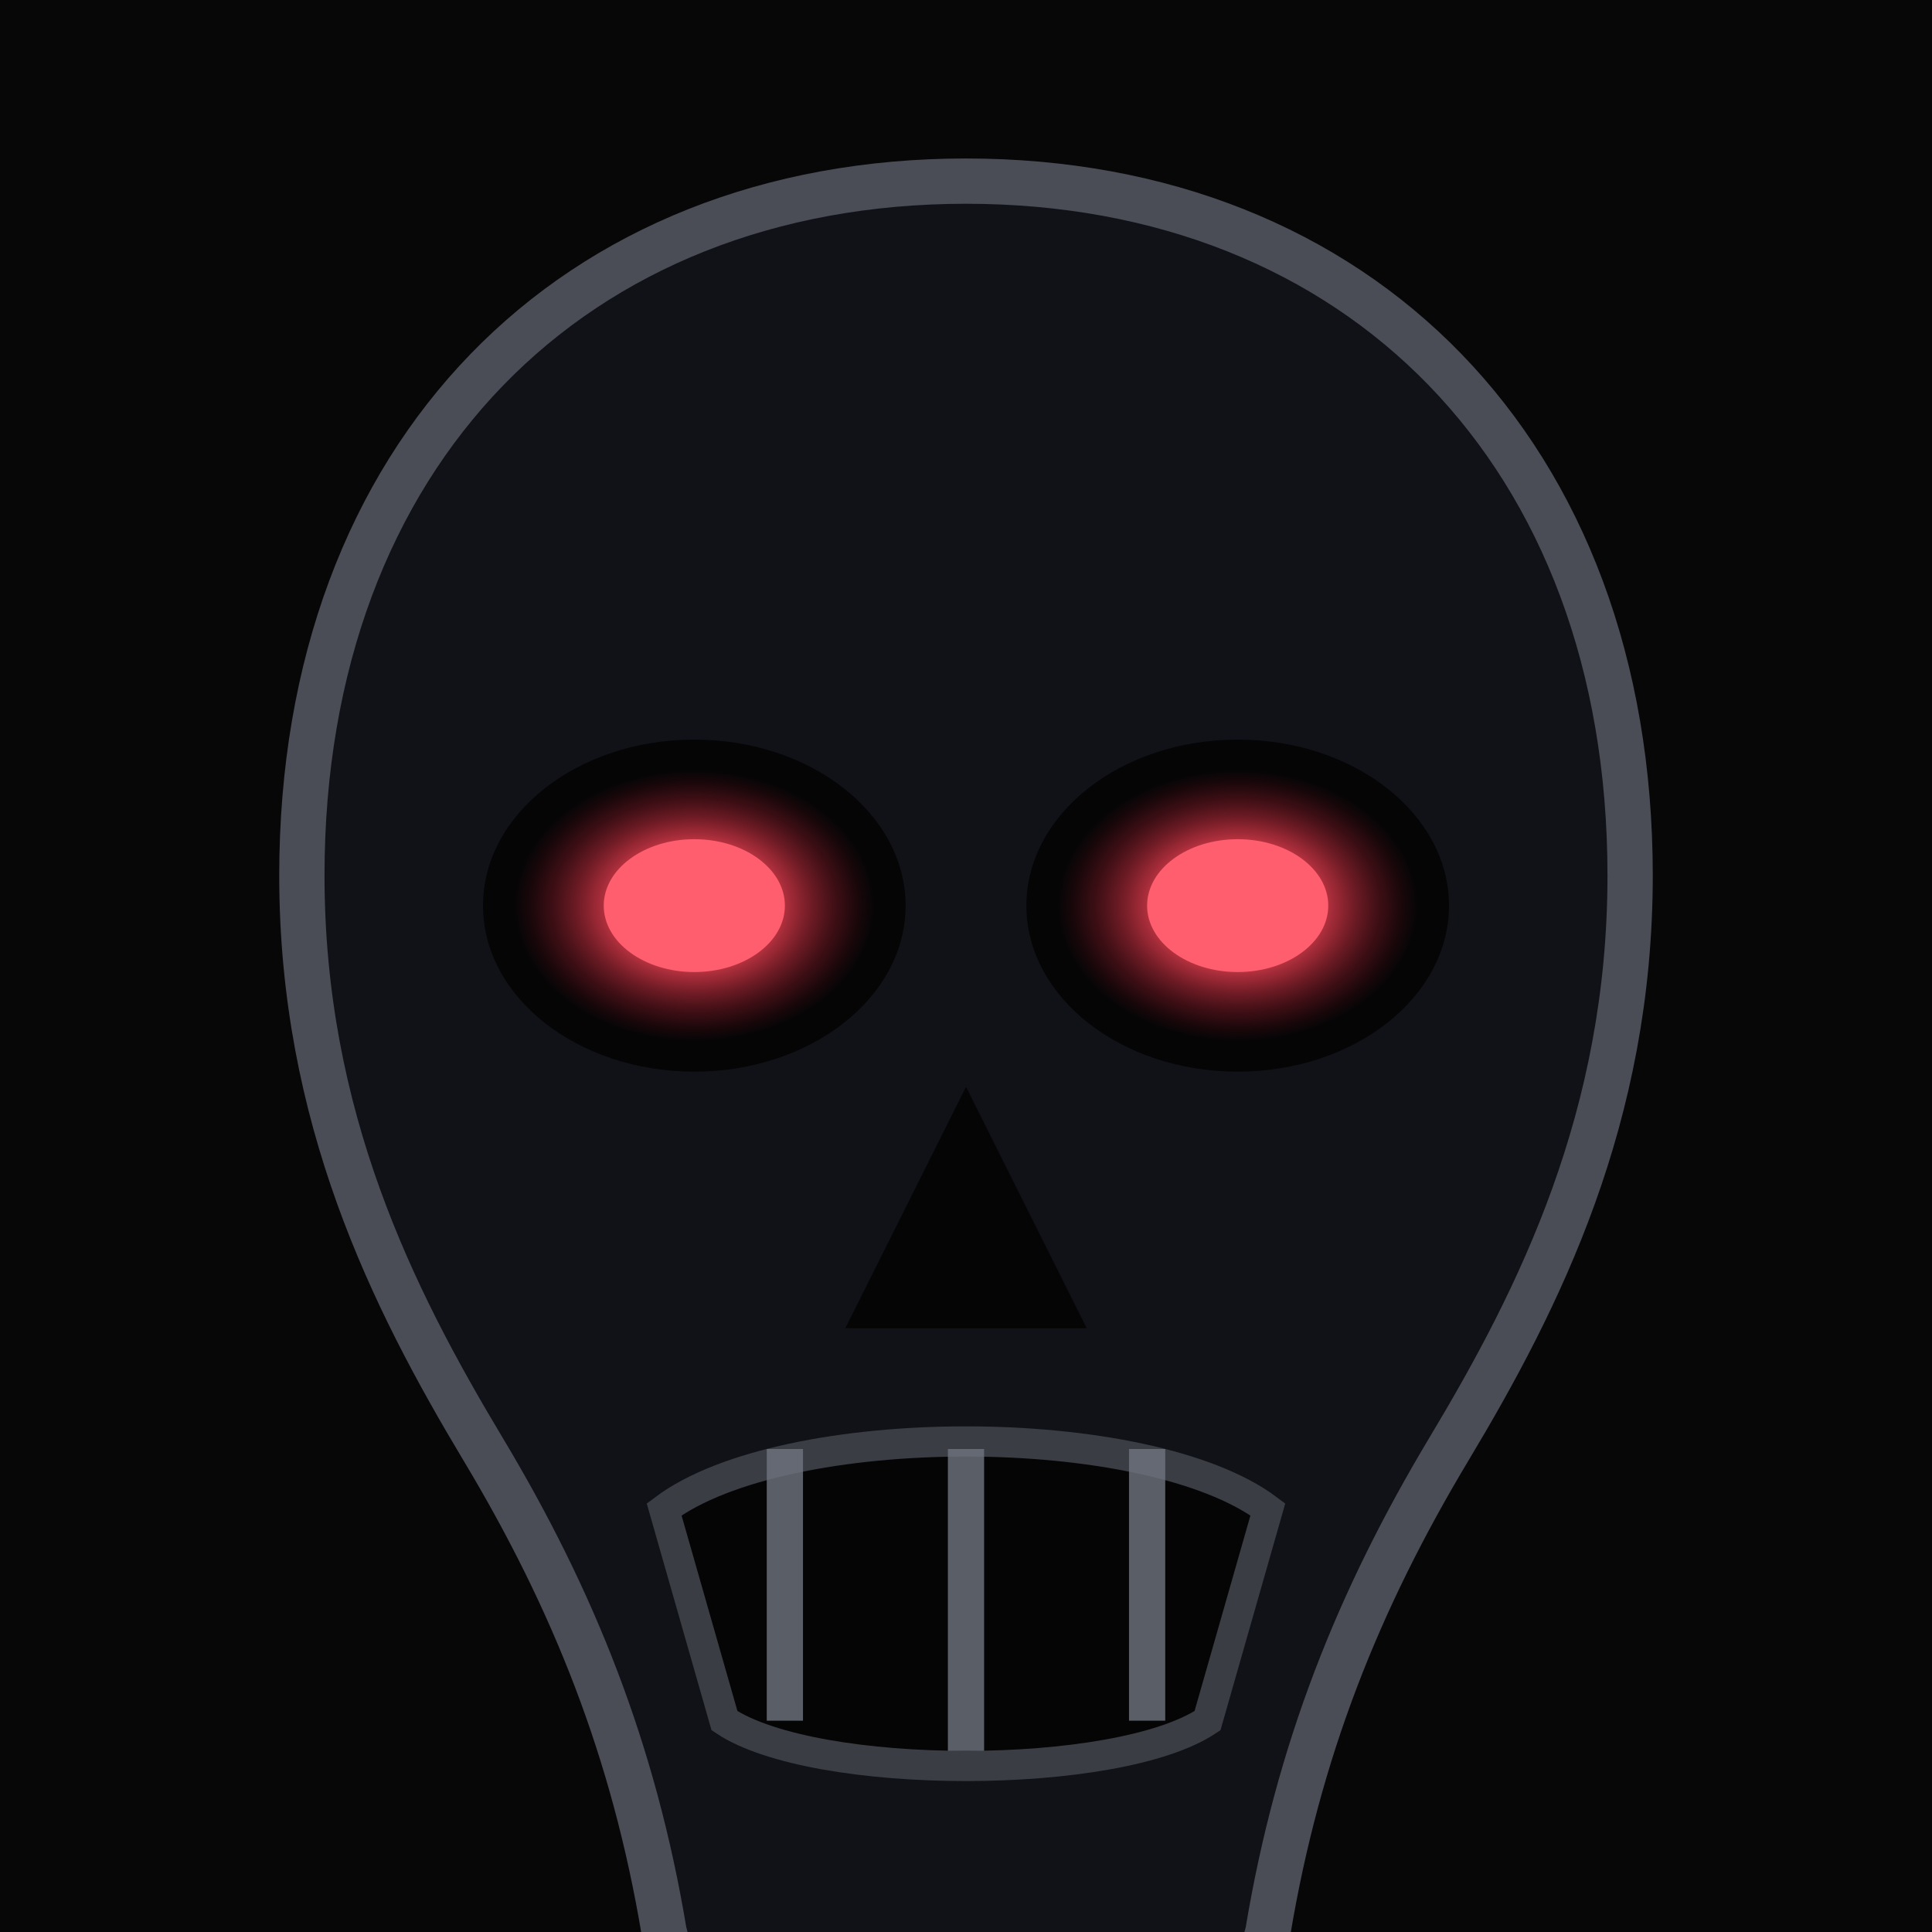
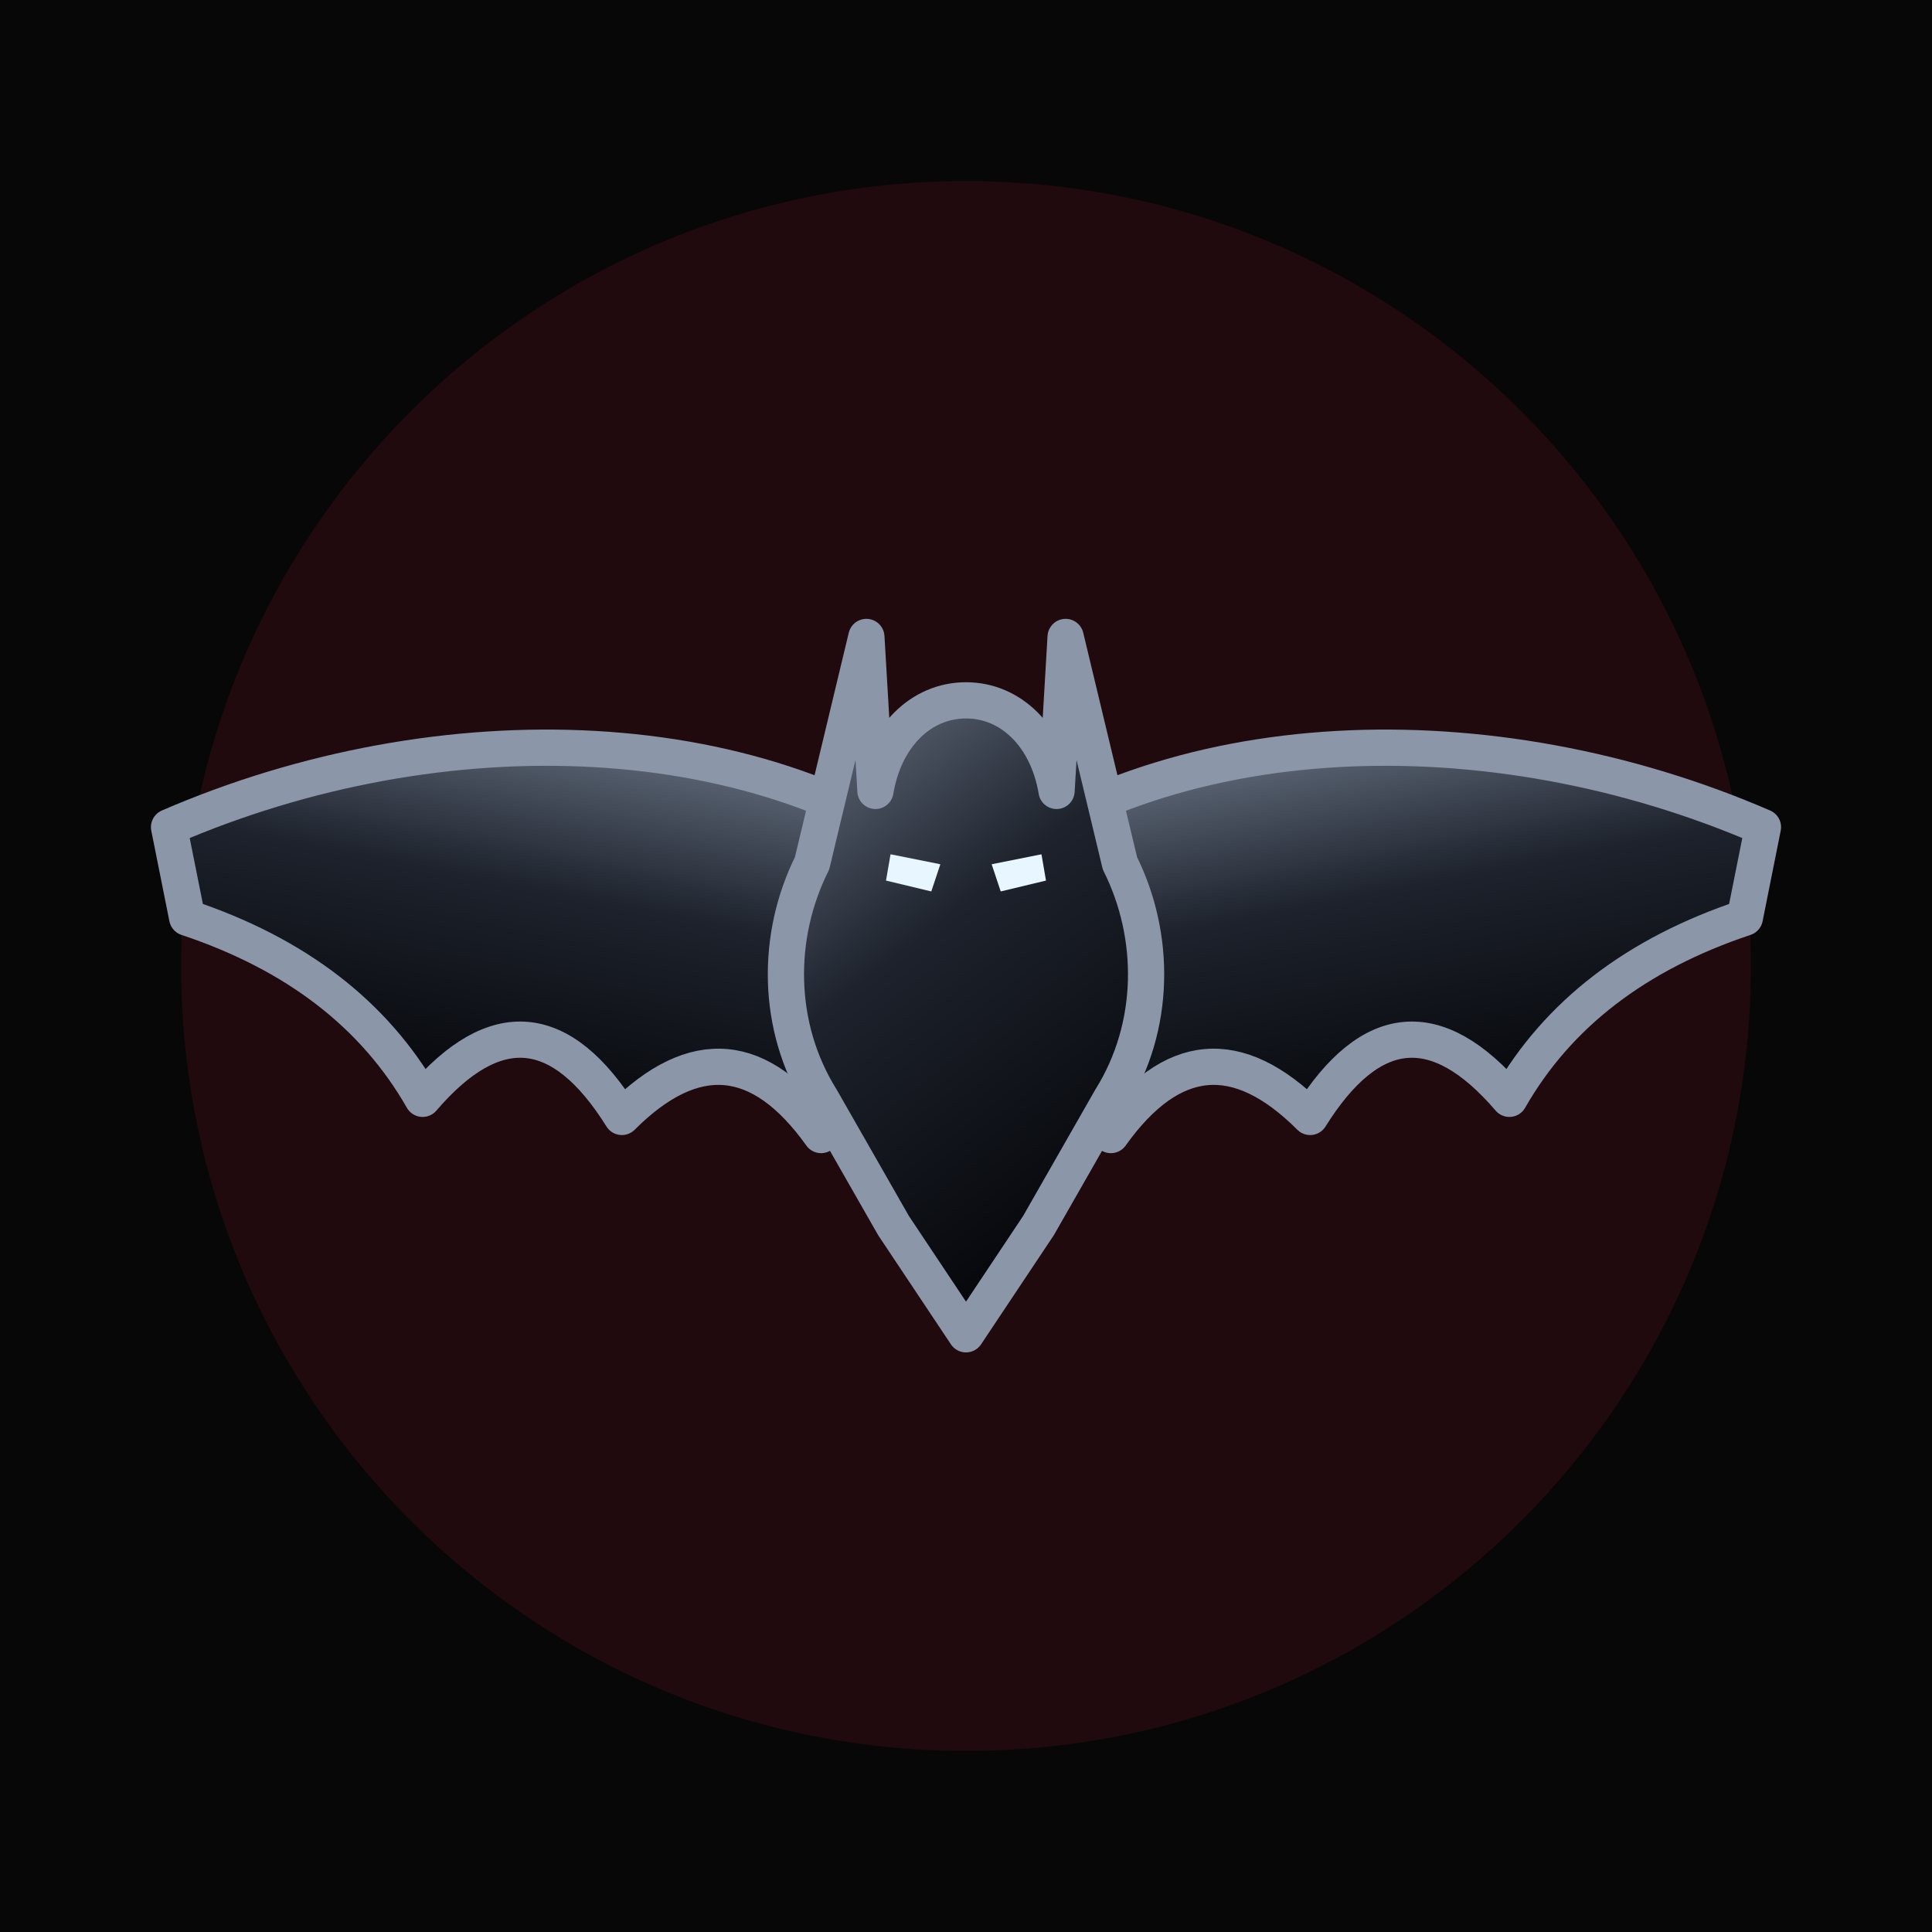
<svg xmlns="http://www.w3.org/2000/svg" viewBox="0 0 64 64">
  <defs>
-     <radialGradient id="eye" cx="50%" cy="50%" r="50%">
-       <stop offset="0%" stop-color="#fff2f3" />
-       <stop offset="35%" stop-color="#ff4a5c" />
-       <stop offset="100%" stop-color="#8a0f1e" stop-opacity="0" />
-     </radialGradient>
+     <linearGradient id="steel" x1="0.15" y1="0" x2="0.55" y2="1">
+       <stop offset="0%" stop-color="#6d7889" />
+       <stop offset="45%" stop-color="#1d222c" />
+       <stop offset="100%" stop-color="#040508" />
+     </linearGradient>
  </defs>
  <rect width="64" height="64" fill="#070708" />
-   <path d="M32 6c13 0 22 9 22 23 0 8-3 14-6 19-3 5-5 10-6 16-1 4-4 7-10 7s-9-3-10-7c-1-6-3-11-6-16-3-5-6-11-6-19C10 15 19 6 32 6Z" fill="#111218" stroke="#4a4d56" stroke-width="1.5" />
-   <ellipse cx="23" cy="30" rx="7" ry="5.5" fill="#050506" />
-   <ellipse cx="41" cy="30" rx="7" ry="5.5" fill="#050506" />
-   <ellipse cx="23" cy="30" rx="6" ry="4.5" fill="url(#eye)" />
-   <ellipse cx="41" cy="30" rx="6" ry="4.5" fill="url(#eye)" />
-   <ellipse cx="23" cy="30" rx="3" ry="2.2" fill="#ff5e6f" />
-   <ellipse cx="41" cy="30" rx="3" ry="2.2" fill="#ff5e6f" />
-   <path d="M32 36l-4 8h8Z" fill="#050506" />
-   <path d="M22 50c4-3 16-3 20 0l-2 7c-3 2-13 2-16 0Z" fill="#050506" stroke="#3a3d44" stroke-width="1" />
-   <path d="M26 48v9M32 48v10M38 48v9" stroke="#6f747e" stroke-width="1.2" opacity="0.8" />
+   <circle cx="32" cy="32" r="26" fill="#d32035" opacity="0.13" />
+   <g transform="translate(2 19) scale(0.3)" fill="url(#steel)" stroke="#8b96a8" stroke-width="4" stroke-linejoin="round">
+     <path d="M100 34C122 16 158 15 188 28L186 38Q168 44 160 58Q148 44 138 60Q126 48 116 62Q108 54 104 60Z" />
+     <path d="M100 34C122 16 158 15 188 28L186 38Q168 44 160 58Q148 44 138 60Q126 48 116 62Q108 54 104 60Z" transform="translate(200 0) scale(-1 1)" />
+     <path d="M100 14c5 0 9 4 10 10L111 7L117 32c4 8 4 18-1 26L108 72L100 84L92 72L84 58c-5-8-5-18-1-26L89 7L90 24c1-6 5-10 10-10Z" />
+   </g>
+   <g fill="#e8f6ff">
+     <path d="M29.5 28.3l1.65.33-.3.9-1.5-.36Z" />
+     <path d="M34.5 28.3l-1.65.33.3.9 1.5-.36Z" />
+   </g>
</svg>
